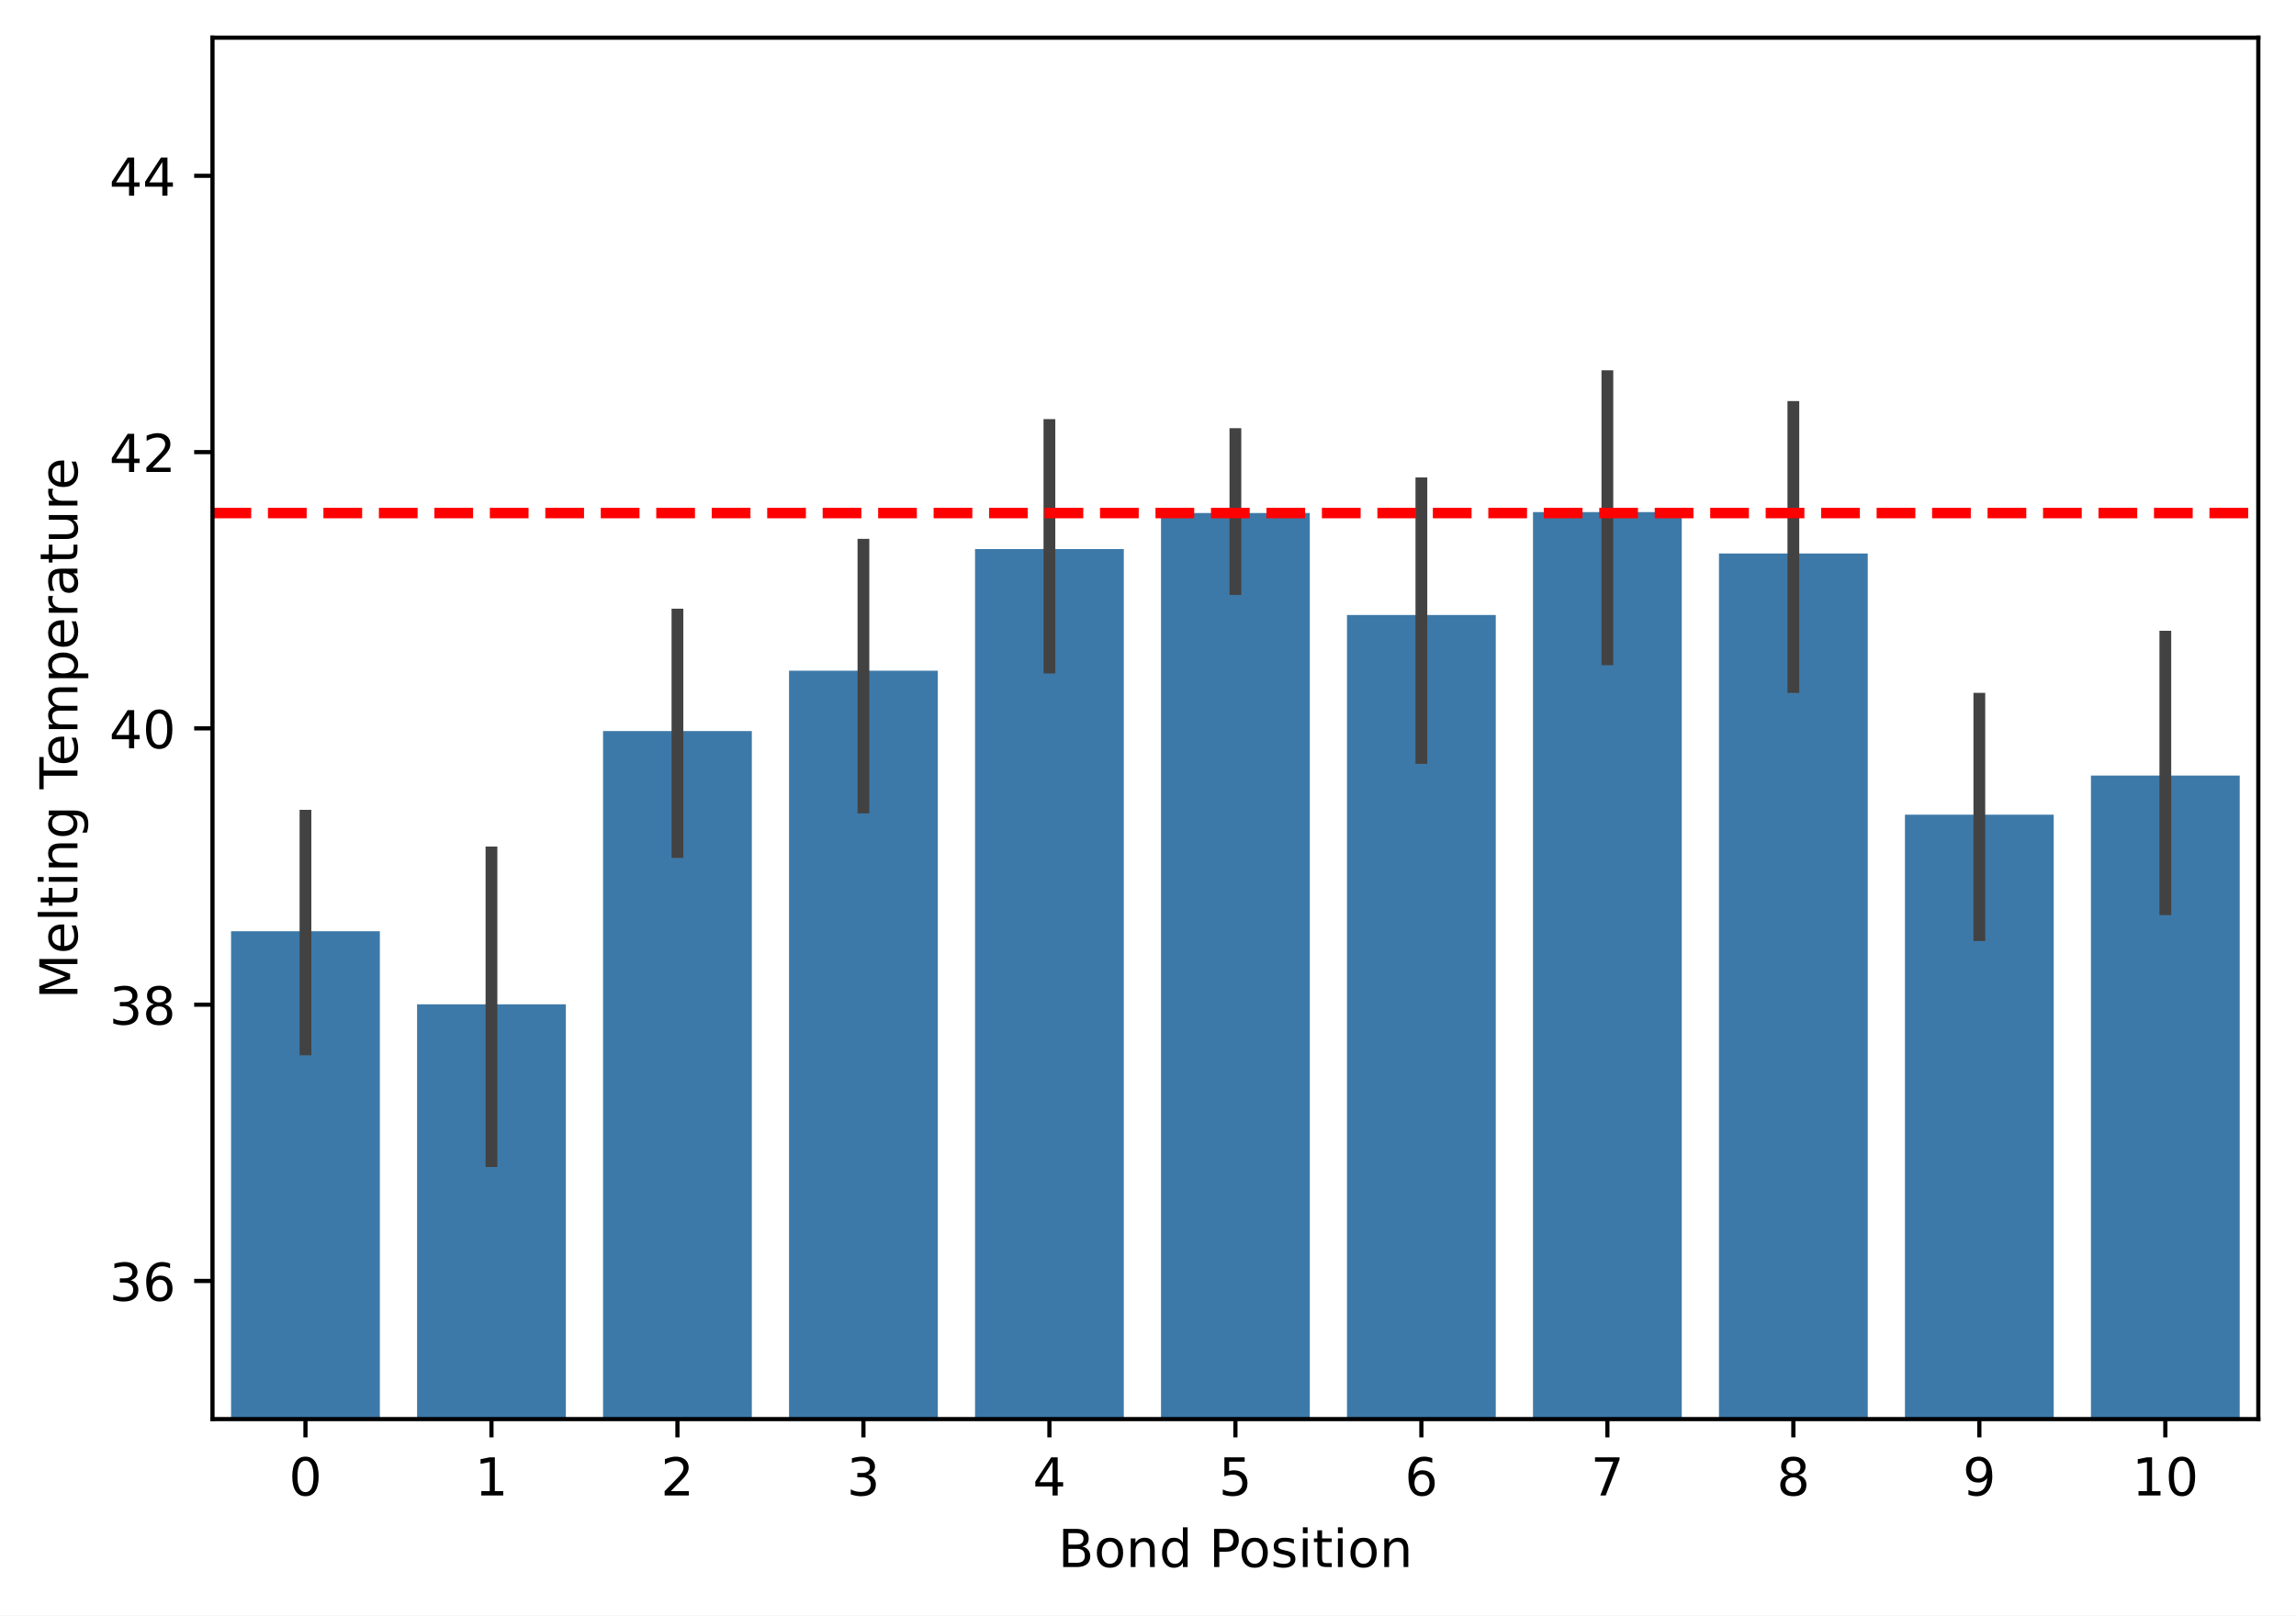
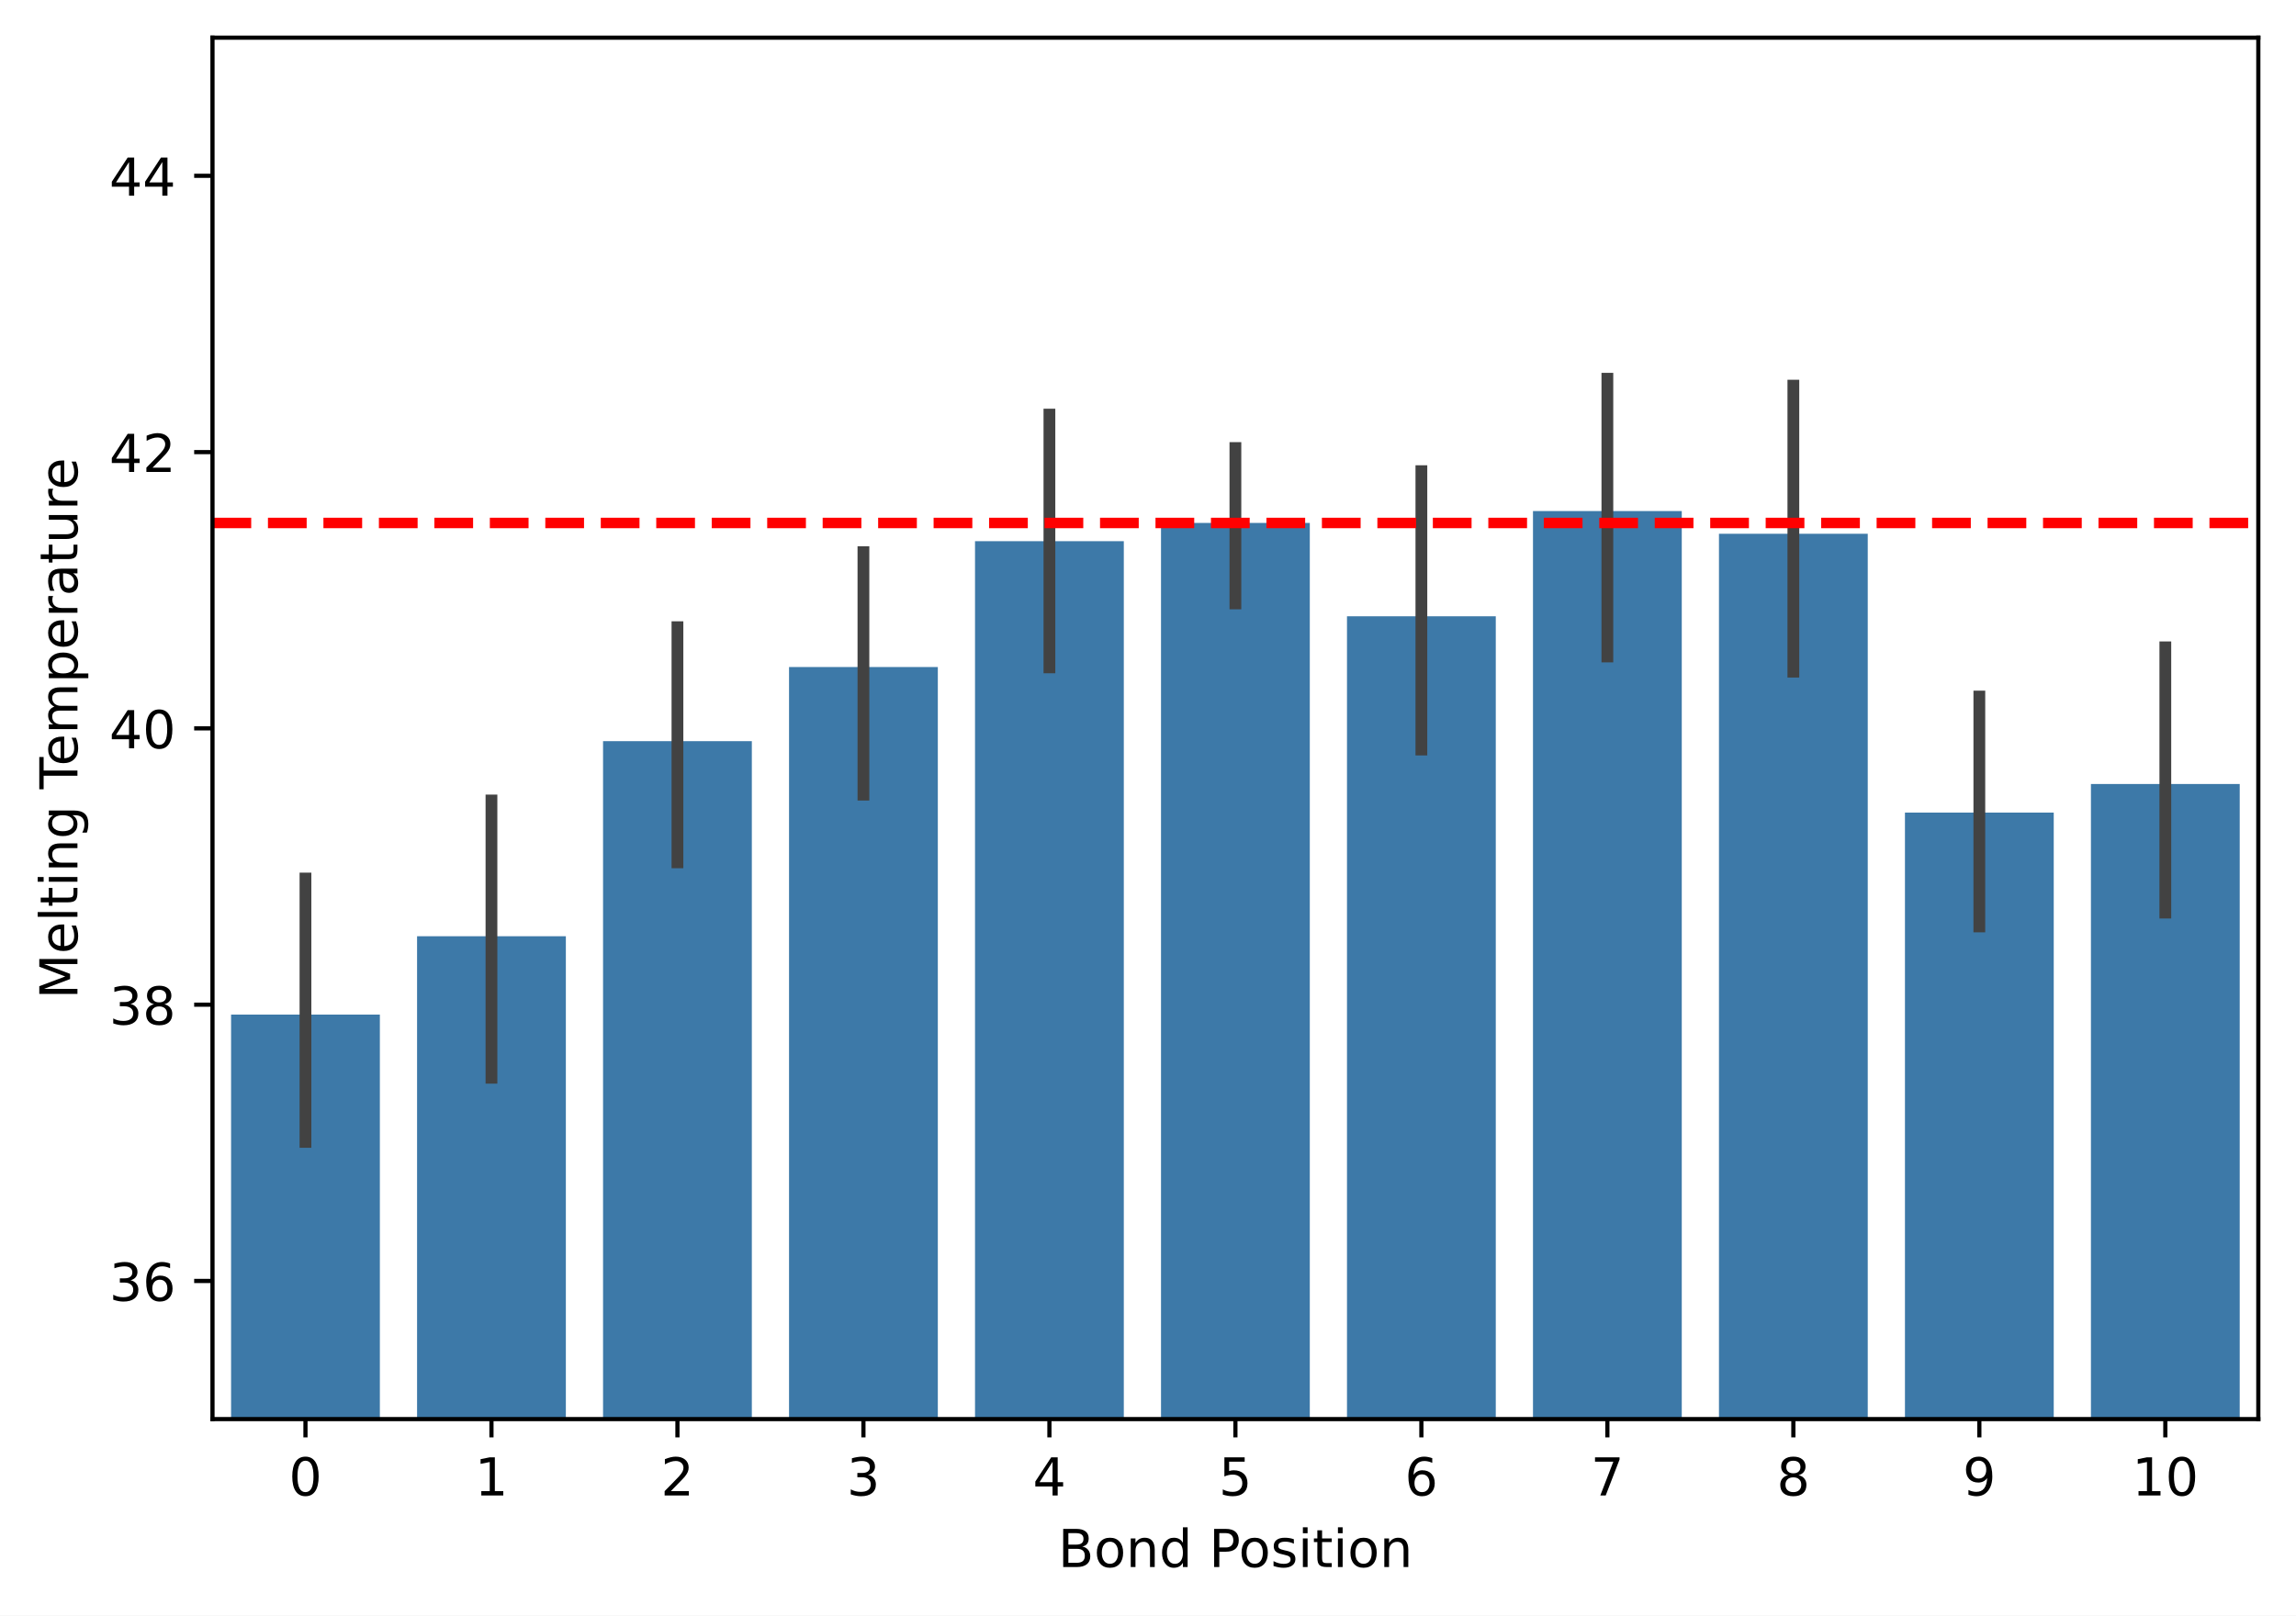
<svg xmlns="http://www.w3.org/2000/svg" xmlns:xlink="http://www.w3.org/1999/xlink" width="438.743pt" height="308.796pt" viewBox="0 0 438.743 308.796" version="1.1">
  <defs>
    <style type="text/css">*{stroke-linejoin: round; stroke-linecap: butt}</style>
  </defs>
  <g id="figure_1">
    <g id="patch_1">
      <path d="M 0 308.796  L 438.743 308.796  L 438.743 0  L 0 0  z " style="fill: #ffffff" />
    </g>
    <g id="axes_1">
      <g id="patch_2">
        <path d="M 40.603 271.24  L 431.543 271.24  L 431.543 7.2  L 40.603 7.2  z " style="fill: #ffffff" />
      </g>
      <g id="patch_3">
-         <path d="M 44.157 1195.38  L 72.589 1195.38  L 72.589 177.984  L 44.157 177.984  z " clip-path="url(#p9ae6c1c5bc)" style="fill: #3d79a8" />
+         <path d="M 44.157 1195.38  L 72.589 1195.38  L 72.589 193.925  L 44.157 193.925  z " clip-path="url(#paf0af26938)" style="fill: #3d79a8" />
      </g>
      <g id="patch_4">
-         <path d="M 79.697 1195.38  L 108.129 1195.38  L 108.129 191.961  L 79.697 191.961  z " clip-path="url(#p9ae6c1c5bc)" style="fill: #3d79a8" />
+         <path d="M 79.697 1195.38  L 108.129 1195.38  L 108.129 178.952  L 79.697 178.952  z " clip-path="url(#paf0af26938)" style="fill: #3d79a8" />
      </g>
      <g id="patch_5">
-         <path d="M 115.237 1195.38  L 143.669 1195.38  L 143.669 139.729  L 115.237 139.729  z " clip-path="url(#p9ae6c1c5bc)" style="fill: #3d79a8" />
+         <path d="M 115.237 1195.38  L 143.669 1195.38  L 143.669 141.667  L 115.237 141.667  z " clip-path="url(#paf0af26938)" style="fill: #3d79a8" />
      </g>
      <g id="patch_6">
-         <path d="M 150.777 1195.38  L 179.209 1195.38  L 179.209 128.194  L 150.777 128.194  z " clip-path="url(#p9ae6c1c5bc)" style="fill: #3d79a8" />
+         <path d="M 150.777 1195.38  L 179.209 1195.38  L 179.209 127.498  L 150.777 127.498  z " clip-path="url(#paf0af26938)" style="fill: #3d79a8" />
      </g>
      <g id="patch_7">
-         <path d="M 186.317 1195.38  L 214.749 1195.38  L 214.749 104.945  L 186.317 104.945  z " clip-path="url(#p9ae6c1c5bc)" style="fill: #3d79a8" />
+         <path d="M 186.317 1195.38  L 214.749 1195.38  L 214.749 103.433  L 186.317 103.433  z " clip-path="url(#paf0af26938)" style="fill: #3d79a8" />
      </g>
      <g id="patch_8">
-         <path d="M 221.857 1195.38  L 250.289 1195.38  L 250.289 98.061  L 221.857 98.061  z " clip-path="url(#p9ae6c1c5bc)" style="fill: #3d79a8" />
+         <path d="M 221.857 1195.38  L 250.289 1195.38  L 250.289 99.953  L 221.857 99.953  z " clip-path="url(#paf0af26938)" style="fill: #3d79a8" />
      </g>
      <g id="patch_9">
-         <path d="M 257.397 1195.38  L 285.829 1195.38  L 285.829 117.547  L 257.397 117.547  z " clip-path="url(#p9ae6c1c5bc)" style="fill: #3d79a8" />
+         <path d="M 257.397 1195.38  L 285.829 1195.38  L 285.829 117.795  L 257.397 117.795  z " clip-path="url(#paf0af26938)" style="fill: #3d79a8" />
      </g>
      <g id="patch_10">
-         <path d="M 292.937 1195.38  L 321.369 1195.38  L 321.369 97.877  L 292.937 97.877  z " clip-path="url(#p9ae6c1c5bc)" style="fill: #3d79a8" />
+         <path d="M 292.937 1195.38  L 321.369 1195.38  L 321.369 97.685  L 292.937 97.685  z " clip-path="url(#paf0af26938)" style="fill: #3d79a8" />
      </g>
      <g id="patch_11">
-         <path d="M 328.477 1195.38  L 356.909 1195.38  L 356.909 105.788  L 328.477 105.788  z " clip-path="url(#p9ae6c1c5bc)" style="fill: #3d79a8" />
+         <path d="M 328.477 1195.38  L 356.909 1195.38  L 356.909 102.022  L 328.477 102.022  z " clip-path="url(#paf0af26938)" style="fill: #3d79a8" />
      </g>
      <g id="patch_12">
-         <path d="M 364.017 1195.38  L 392.449 1195.38  L 392.449 155.708  L 364.017 155.708  z " clip-path="url(#p9ae6c1c5bc)" style="fill: #3d79a8" />
+         <path d="M 364.017 1195.38  L 392.449 1195.38  L 392.449 155.318  L 364.017 155.318  z " clip-path="url(#paf0af26938)" style="fill: #3d79a8" />
      </g>
      <g id="patch_13">
-         <path d="M 399.557 1195.38  L 427.989 1195.38  L 427.989 148.234  L 399.557 148.234  z " clip-path="url(#p9ae6c1c5bc)" style="fill: #3d79a8" />
+         <path d="M 399.557 1195.38  L 427.989 1195.38  L 427.989 149.853  L 399.557 149.853  z " clip-path="url(#paf0af26938)" style="fill: #3d79a8" />
      </g>
      <g id="matplotlib.axis_1">
        <g id="xtick_1">
          <g id="line2d_1">
            <defs>
-               <path id="mf69eb53c7a" d="M 0 0  L 0 3.5  " style="stroke: #000000; stroke-width: 0.8" />
+               <path id="mc42568f743" d="M 0 0  L 0 3.5  " style="stroke: #000000; stroke-width: 0.8" />
            </defs>
            <g>
-               <use xlink:href="#mf69eb53c7a" x="58.373" y="271.24" style="stroke: #000000; stroke-width: 0.8" />
+               <use xlink:href="#mc42568f743" x="58.373" y="271.24" style="stroke: #000000; stroke-width: 0.8" />
            </g>
          </g>
          <g id="text_1">
            <g transform="translate(55.19188 285.8384) scale(0.1 -0.1)">
              <defs>
                <path id="DejaVuSans-30" d="M 2034 4250  Q 1547 4250 1301 3770  Q 1056 3291 1056 2328  Q 1056 1369 1301 889  Q 1547 409 2034 409  Q 2525 409 2770 889  Q 3016 1369 3016 2328  Q 3016 3291 2770 3770  Q 2525 4250 2034 4250  z M 2034 4750  Q 2819 4750 3233 4129  Q 3647 3509 3647 2328  Q 3647 1150 3233 529  Q 2819 -91 2034 -91  Q 1250 -91 836 529  Q 422 1150 422 2328  Q 422 3509 836 4129  Q 1250 4750 2034 4750  z " transform="scale(0.015625)" />
              </defs>
              <use xlink:href="#DejaVuSans-30" />
            </g>
          </g>
        </g>
        <g id="xtick_2">
          <g id="line2d_2">
            <g>
-               <use xlink:href="#mf69eb53c7a" x="93.913" y="271.24" style="stroke: #000000; stroke-width: 0.8" />
+               <use xlink:href="#mc42568f743" x="93.913" y="271.24" style="stroke: #000000; stroke-width: 0.8" />
            </g>
          </g>
          <g id="text_2">
            <g transform="translate(90.73188 285.8384) scale(0.1 -0.1)">
              <defs>
                <path id="DejaVuSans-31" d="M 794 531  L 1825 531  L 1825 4091  L 703 3866  L 703 4441  L 1819 4666  L 2450 4666  L 2450 531  L 3481 531  L 3481 0  L 794 0  L 794 531  z " transform="scale(0.015625)" />
              </defs>
              <use xlink:href="#DejaVuSans-31" />
            </g>
          </g>
        </g>
        <g id="xtick_3">
          <g id="line2d_3">
            <g>
-               <use xlink:href="#mf69eb53c7a" x="129.453" y="271.24" style="stroke: #000000; stroke-width: 0.8" />
+               <use xlink:href="#mc42568f743" x="129.453" y="271.24" style="stroke: #000000; stroke-width: 0.8" />
            </g>
          </g>
          <g id="text_3">
            <g transform="translate(126.2719 285.8384) scale(0.1 -0.1)">
              <defs>
                <path id="DejaVuSans-32" d="M 1228 531  L 3431 531  L 3431 0  L 469 0  L 469 531  Q 828 903 1448 1529  Q 2069 2156 2228 2338  Q 2531 2678 2651 2914  Q 2772 3150 2772 3378  Q 2772 3750 2511 3984  Q 2250 4219 1831 4219  Q 1534 4219 1204 4116  Q 875 4013 500 3803  L 500 4441  Q 881 4594 1212 4672  Q 1544 4750 1819 4750  Q 2544 4750 2975 4387  Q 3406 4025 3406 3419  Q 3406 3131 3298 2873  Q 3191 2616 2906 2266  Q 2828 2175 2409 1742  Q 1991 1309 1228 531  z " transform="scale(0.015625)" />
              </defs>
              <use xlink:href="#DejaVuSans-32" />
            </g>
          </g>
        </g>
        <g id="xtick_4">
          <g id="line2d_4">
            <g>
-               <use xlink:href="#mf69eb53c7a" x="164.993" y="271.24" style="stroke: #000000; stroke-width: 0.8" />
+               <use xlink:href="#mc42568f743" x="164.993" y="271.24" style="stroke: #000000; stroke-width: 0.8" />
            </g>
          </g>
          <g id="text_4">
            <g transform="translate(161.8119 285.8384) scale(0.1 -0.1)">
              <defs>
                <path id="DejaVuSans-33" d="M 2597 2516  Q 3050 2419 3304 2112  Q 3559 1806 3559 1356  Q 3559 666 3084 287  Q 2609 -91 1734 -91  Q 1441 -91 1130 -33  Q 819 25 488 141  L 488 750  Q 750 597 1062 519  Q 1375 441 1716 441  Q 2309 441 2620 675  Q 2931 909 2931 1356  Q 2931 1769 2642 2001  Q 2353 2234 1838 2234  L 1294 2234  L 1294 2753  L 1863 2753  Q 2328 2753 2575 2939  Q 2822 3125 2822 3475  Q 2822 3834 2567 4026  Q 2313 4219 1838 4219  Q 1578 4219 1281 4162  Q 984 4106 628 3988  L 628 4550  Q 988 4650 1302 4700  Q 1616 4750 1894 4750  Q 2613 4750 3031 4423  Q 3450 4097 3450 3541  Q 3450 3153 3228 2886  Q 3006 2619 2597 2516  z " transform="scale(0.015625)" />
              </defs>
              <use xlink:href="#DejaVuSans-33" />
            </g>
          </g>
        </g>
        <g id="xtick_5">
          <g id="line2d_5">
            <g>
-               <use xlink:href="#mf69eb53c7a" x="200.533" y="271.24" style="stroke: #000000; stroke-width: 0.8" />
+               <use xlink:href="#mc42568f743" x="200.533" y="271.24" style="stroke: #000000; stroke-width: 0.8" />
            </g>
          </g>
          <g id="text_5">
            <g transform="translate(197.3519 285.8384) scale(0.1 -0.1)">
              <defs>
                <path id="DejaVuSans-34" d="M 2419 4116  L 825 1625  L 2419 1625  L 2419 4116  z M 2253 4666  L 3047 4666  L 3047 1625  L 3713 1625  L 3713 1100  L 3047 1100  L 3047 0  L 2419 0  L 2419 1100  L 313 1100  L 313 1709  L 2253 4666  z " transform="scale(0.015625)" />
              </defs>
              <use xlink:href="#DejaVuSans-34" />
            </g>
          </g>
        </g>
        <g id="xtick_6">
          <g id="line2d_6">
            <g>
-               <use xlink:href="#mf69eb53c7a" x="236.073" y="271.24" style="stroke: #000000; stroke-width: 0.8" />
+               <use xlink:href="#mc42568f743" x="236.073" y="271.24" style="stroke: #000000; stroke-width: 0.8" />
            </g>
          </g>
          <g id="text_6">
            <g transform="translate(232.8919 285.8384) scale(0.1 -0.1)">
              <defs>
                <path id="DejaVuSans-35" d="M 691 4666  L 3169 4666  L 3169 4134  L 1269 4134  L 1269 2991  Q 1406 3038 1543 3061  Q 1681 3084 1819 3084  Q 2600 3084 3056 2656  Q 3513 2228 3513 1497  Q 3513 744 3044 326  Q 2575 -91 1722 -91  Q 1428 -91 1123 -41  Q 819 9 494 109  L 494 744  Q 775 591 1075 516  Q 1375 441 1709 441  Q 2250 441 2565 725  Q 2881 1009 2881 1497  Q 2881 1984 2565 2268  Q 2250 2553 1709 2553  Q 1456 2553 1204 2497  Q 953 2441 691 2322  L 691 4666  z " transform="scale(0.015625)" />
              </defs>
              <use xlink:href="#DejaVuSans-35" />
            </g>
          </g>
        </g>
        <g id="xtick_7">
          <g id="line2d_7">
            <g>
-               <use xlink:href="#mf69eb53c7a" x="271.613" y="271.24" style="stroke: #000000; stroke-width: 0.8" />
+               <use xlink:href="#mc42568f743" x="271.613" y="271.24" style="stroke: #000000; stroke-width: 0.8" />
            </g>
          </g>
          <g id="text_7">
            <g transform="translate(268.4319 285.8384) scale(0.1 -0.1)">
              <defs>
                <path id="DejaVuSans-36" d="M 2113 2584  Q 1688 2584 1439 2293  Q 1191 2003 1191 1497  Q 1191 994 1439 701  Q 1688 409 2113 409  Q 2538 409 2786 701  Q 3034 994 3034 1497  Q 3034 2003 2786 2293  Q 2538 2584 2113 2584  z M 3366 4563  L 3366 3988  Q 3128 4100 2886 4159  Q 2644 4219 2406 4219  Q 1781 4219 1451 3797  Q 1122 3375 1075 2522  Q 1259 2794 1537 2939  Q 1816 3084 2150 3084  Q 2853 3084 3261 2657  Q 3669 2231 3669 1497  Q 3669 778 3244 343  Q 2819 -91 2113 -91  Q 1303 -91 875 529  Q 447 1150 447 2328  Q 447 3434 972 4092  Q 1497 4750 2381 4750  Q 2619 4750 2861 4703  Q 3103 4656 3366 4563  z " transform="scale(0.015625)" />
              </defs>
              <use xlink:href="#DejaVuSans-36" />
            </g>
          </g>
        </g>
        <g id="xtick_8">
          <g id="line2d_8">
            <g>
-               <use xlink:href="#mf69eb53c7a" x="307.153" y="271.24" style="stroke: #000000; stroke-width: 0.8" />
+               <use xlink:href="#mc42568f743" x="307.153" y="271.24" style="stroke: #000000; stroke-width: 0.8" />
            </g>
          </g>
          <g id="text_8">
            <g transform="translate(303.9719 285.8384) scale(0.1 -0.1)">
              <defs>
                <path id="DejaVuSans-37" d="M 525 4666  L 3525 4666  L 3525 4397  L 1831 0  L 1172 0  L 2766 4134  L 525 4134  L 525 4666  z " transform="scale(0.015625)" />
              </defs>
              <use xlink:href="#DejaVuSans-37" />
            </g>
          </g>
        </g>
        <g id="xtick_9">
          <g id="line2d_9">
            <g>
-               <use xlink:href="#mf69eb53c7a" x="342.693" y="271.24" style="stroke: #000000; stroke-width: 0.8" />
+               <use xlink:href="#mc42568f743" x="342.693" y="271.24" style="stroke: #000000; stroke-width: 0.8" />
            </g>
          </g>
          <g id="text_9">
            <g transform="translate(339.5119 285.8384) scale(0.1 -0.1)">
              <defs>
                <path id="DejaVuSans-38" d="M 2034 2216  Q 1584 2216 1326 1975  Q 1069 1734 1069 1313  Q 1069 891 1326 650  Q 1584 409 2034 409  Q 2484 409 2743 651  Q 3003 894 3003 1313  Q 3003 1734 2745 1975  Q 2488 2216 2034 2216  z M 1403 2484  Q 997 2584 770 2862  Q 544 3141 544 3541  Q 544 4100 942 4425  Q 1341 4750 2034 4750  Q 2731 4750 3128 4425  Q 3525 4100 3525 3541  Q 3525 3141 3298 2862  Q 3072 2584 2669 2484  Q 3125 2378 3379 2068  Q 3634 1759 3634 1313  Q 3634 634 3220 271  Q 2806 -91 2034 -91  Q 1263 -91 848 271  Q 434 634 434 1313  Q 434 1759 690 2068  Q 947 2378 1403 2484  z M 1172 3481  Q 1172 3119 1398 2916  Q 1625 2713 2034 2713  Q 2441 2713 2670 2916  Q 2900 3119 2900 3481  Q 2900 3844 2670 4047  Q 2441 4250 2034 4250  Q 1625 4250 1398 4047  Q 1172 3844 1172 3481  z " transform="scale(0.015625)" />
              </defs>
              <use xlink:href="#DejaVuSans-38" />
            </g>
          </g>
        </g>
        <g id="xtick_10">
          <g id="line2d_10">
            <g>
-               <use xlink:href="#mf69eb53c7a" x="378.233" y="271.24" style="stroke: #000000; stroke-width: 0.8" />
+               <use xlink:href="#mc42568f743" x="378.233" y="271.24" style="stroke: #000000; stroke-width: 0.8" />
            </g>
          </g>
          <g id="text_10">
            <g transform="translate(375.0519 285.8384) scale(0.1 -0.1)">
              <defs>
                <path id="DejaVuSans-39" d="M 703 97  L 703 672  Q 941 559 1184 500  Q 1428 441 1663 441  Q 2288 441 2617 861  Q 2947 1281 2994 2138  Q 2813 1869 2534 1725  Q 2256 1581 1919 1581  Q 1219 1581 811 2004  Q 403 2428 403 3163  Q 403 3881 828 4315  Q 1253 4750 1959 4750  Q 2769 4750 3195 4129  Q 3622 3509 3622 2328  Q 3622 1225 3098 567  Q 2575 -91 1691 -91  Q 1453 -91 1209 -44  Q 966 3 703 97  z M 1959 2075  Q 2384 2075 2632 2365  Q 2881 2656 2881 3163  Q 2881 3666 2632 3958  Q 2384 4250 1959 4250  Q 1534 4250 1286 3958  Q 1038 3666 1038 3163  Q 1038 2656 1286 2365  Q 1534 2075 1959 2075  z " transform="scale(0.015625)" />
              </defs>
              <use xlink:href="#DejaVuSans-39" />
            </g>
          </g>
        </g>
        <g id="xtick_11">
          <g id="line2d_11">
            <g>
-               <use xlink:href="#mf69eb53c7a" x="413.773" y="271.24" style="stroke: #000000; stroke-width: 0.8" />
+               <use xlink:href="#mc42568f743" x="413.773" y="271.24" style="stroke: #000000; stroke-width: 0.8" />
            </g>
          </g>
          <g id="text_11">
            <g transform="translate(407.4106 285.8384) scale(0.1 -0.1)">
              <use xlink:href="#DejaVuSans-31" />
              <use xlink:href="#DejaVuSans-30" transform="translate(63.62305 0)" />
            </g>
          </g>
        </g>
        <g id="text_12">
          <g transform="translate(202.1872 299.5166) scale(0.1 -0.1)">
            <defs>
              <path id="DejaVuSans-42" d="M 1259 2228  L 1259 519  L 2272 519  Q 2781 519 3026 730  Q 3272 941 3272 1375  Q 3272 1813 3026 2020  Q 2781 2228 2272 2228  L 1259 2228  z M 1259 4147  L 1259 2741  L 2194 2741  Q 2656 2741 2882 2914  Q 3109 3088 3109 3444  Q 3109 3797 2882 3972  Q 2656 4147 2194 4147  L 1259 4147  z M 628 4666  L 2241 4666  Q 2963 4666 3353 4366  Q 3744 4066 3744 3513  Q 3744 3084 3544 2831  Q 3344 2578 2956 2516  Q 3422 2416 3680 2098  Q 3938 1781 3938 1306  Q 3938 681 3513 340  Q 3088 0 2303 0  L 628 0  L 628 4666  z " transform="scale(0.015625)" />
              <path id="DejaVuSans-6f" d="M 1959 3097  Q 1497 3097 1228 2736  Q 959 2375 959 1747  Q 959 1119 1226 758  Q 1494 397 1959 397  Q 2419 397 2687 759  Q 2956 1122 2956 1747  Q 2956 2369 2687 2733  Q 2419 3097 1959 3097  z M 1959 3584  Q 2709 3584 3137 3096  Q 3566 2609 3566 1747  Q 3566 888 3137 398  Q 2709 -91 1959 -91  Q 1206 -91 779 398  Q 353 888 353 1747  Q 353 2609 779 3096  Q 1206 3584 1959 3584  z " transform="scale(0.015625)" />
              <path id="DejaVuSans-6e" d="M 3513 2113  L 3513 0  L 2938 0  L 2938 2094  Q 2938 2591 2744 2837  Q 2550 3084 2163 3084  Q 1697 3084 1428 2787  Q 1159 2491 1159 1978  L 1159 0  L 581 0  L 581 3500  L 1159 3500  L 1159 2956  Q 1366 3272 1645 3428  Q 1925 3584 2291 3584  Q 2894 3584 3203 3211  Q 3513 2838 3513 2113  z " transform="scale(0.015625)" />
              <path id="DejaVuSans-64" d="M 2906 2969  L 2906 4863  L 3481 4863  L 3481 0  L 2906 0  L 2906 525  Q 2725 213 2448 61  Q 2172 -91 1784 -91  Q 1150 -91 751 415  Q 353 922 353 1747  Q 353 2572 751 3078  Q 1150 3584 1784 3584  Q 2172 3584 2448 3432  Q 2725 3281 2906 2969  z M 947 1747  Q 947 1113 1208 752  Q 1469 391 1925 391  Q 2381 391 2643 752  Q 2906 1113 2906 1747  Q 2906 2381 2643 2742  Q 2381 3103 1925 3103  Q 1469 3103 1208 2742  Q 947 2381 947 1747  z " transform="scale(0.015625)" />
              <path id="DejaVuSans-20" transform="scale(0.015625)" />
              <path id="DejaVuSans-50" d="M 1259 4147  L 1259 2394  L 2053 2394  Q 2494 2394 2734 2622  Q 2975 2850 2975 3272  Q 2975 3691 2734 3919  Q 2494 4147 2053 4147  L 1259 4147  z M 628 4666  L 2053 4666  Q 2838 4666 3239 4311  Q 3641 3956 3641 3272  Q 3641 2581 3239 2228  Q 2838 1875 2053 1875  L 1259 1875  L 1259 0  L 628 0  L 628 4666  z " transform="scale(0.015625)" />
              <path id="DejaVuSans-73" d="M 2834 3397  L 2834 2853  Q 2591 2978 2328 3040  Q 2066 3103 1784 3103  Q 1356 3103 1142 2972  Q 928 2841 928 2578  Q 928 2378 1081 2264  Q 1234 2150 1697 2047  L 1894 2003  Q 2506 1872 2764 1633  Q 3022 1394 3022 966  Q 3022 478 2636 193  Q 2250 -91 1575 -91  Q 1294 -91 989 -36  Q 684 19 347 128  L 347 722  Q 666 556 975 473  Q 1284 391 1588 391  Q 1994 391 2212 530  Q 2431 669 2431 922  Q 2431 1156 2273 1281  Q 2116 1406 1581 1522  L 1381 1569  Q 847 1681 609 1914  Q 372 2147 372 2553  Q 372 3047 722 3315  Q 1072 3584 1716 3584  Q 2034 3584 2315 3537  Q 2597 3491 2834 3397  z " transform="scale(0.015625)" />
              <path id="DejaVuSans-69" d="M 603 3500  L 1178 3500  L 1178 0  L 603 0  L 603 3500  z M 603 4863  L 1178 4863  L 1178 4134  L 603 4134  L 603 4863  z " transform="scale(0.015625)" />
              <path id="DejaVuSans-74" d="M 1172 4494  L 1172 3500  L 2356 3500  L 2356 3053  L 1172 3053  L 1172 1153  Q 1172 725 1289 603  Q 1406 481 1766 481  L 2356 481  L 2356 0  L 1766 0  Q 1100 0 847 248  Q 594 497 594 1153  L 594 3053  L 172 3053  L 172 3500  L 594 3500  L 594 4494  L 1172 4494  z " transform="scale(0.015625)" />
            </defs>
            <use xlink:href="#DejaVuSans-42" />
            <use xlink:href="#DejaVuSans-6f" transform="translate(68.60352 0)" />
            <use xlink:href="#DejaVuSans-6e" transform="translate(129.7852 0)" />
            <use xlink:href="#DejaVuSans-64" transform="translate(193.1641 0)" />
            <use xlink:href="#DejaVuSans-20" transform="translate(256.6406 0)" />
            <use xlink:href="#DejaVuSans-50" transform="translate(288.4277 0)" />
            <use xlink:href="#DejaVuSans-6f" transform="translate(345.1055 0)" />
            <use xlink:href="#DejaVuSans-73" transform="translate(406.2871 0)" />
            <use xlink:href="#DejaVuSans-69" transform="translate(458.3867 0)" />
            <use xlink:href="#DejaVuSans-74" transform="translate(486.1699 0)" />
            <use xlink:href="#DejaVuSans-69" transform="translate(525.3789 0)" />
            <use xlink:href="#DejaVuSans-6f" transform="translate(553.1621 0)" />
            <use xlink:href="#DejaVuSans-6e" transform="translate(614.3438 0)" />
          </g>
        </g>
      </g>
      <g id="matplotlib.axis_2">
        <g id="ytick_1">
          <g id="line2d_12">
            <defs>
-               <path id="m2eb025df30" d="M 0 0  L -3.5 0  " style="stroke: #000000; stroke-width: 0.8" />
+               <path id="m1fe2422f28" d="M 0 0  L -3.5 0  " style="stroke: #000000; stroke-width: 0.8" />
            </defs>
            <g>
-               <use xlink:href="#m2eb025df30" x="40.603" y="244.836" style="stroke: #000000; stroke-width: 0.8" />
+               <use xlink:href="#m1fe2422f28" x="40.603" y="244.836" style="stroke: #000000; stroke-width: 0.8" />
            </g>
          </g>
          <g id="text_13">
            <g transform="translate(20.87813 248.6352) scale(0.1 -0.1)">
              <use xlink:href="#DejaVuSans-33" />
              <use xlink:href="#DejaVuSans-36" transform="translate(63.62305 0)" />
            </g>
          </g>
        </g>
        <g id="ytick_2">
          <g id="line2d_13">
            <g>
-               <use xlink:href="#m2eb025df30" x="40.603" y="192.028" style="stroke: #000000; stroke-width: 0.8" />
+               <use xlink:href="#m1fe2422f28" x="40.603" y="192.028" style="stroke: #000000; stroke-width: 0.8" />
            </g>
          </g>
          <g id="text_14">
            <g transform="translate(20.87813 195.8272) scale(0.1 -0.1)">
              <use xlink:href="#DejaVuSans-33" />
              <use xlink:href="#DejaVuSans-38" transform="translate(63.62305 0)" />
            </g>
          </g>
        </g>
        <g id="ytick_3">
          <g id="line2d_14">
            <g>
-               <use xlink:href="#m2eb025df30" x="40.603" y="139.22" style="stroke: #000000; stroke-width: 0.8" />
+               <use xlink:href="#m1fe2422f28" x="40.603" y="139.22" style="stroke: #000000; stroke-width: 0.8" />
            </g>
          </g>
          <g id="text_15">
            <g transform="translate(20.87813 143.0192) scale(0.1 -0.1)">
              <use xlink:href="#DejaVuSans-34" />
              <use xlink:href="#DejaVuSans-30" transform="translate(63.62305 0)" />
            </g>
          </g>
        </g>
        <g id="ytick_4">
          <g id="line2d_15">
            <g>
-               <use xlink:href="#m2eb025df30" x="40.603" y="86.412" style="stroke: #000000; stroke-width: 0.8" />
+               <use xlink:href="#m1fe2422f28" x="40.603" y="86.412" style="stroke: #000000; stroke-width: 0.8" />
            </g>
          </g>
          <g id="text_16">
            <g transform="translate(20.87813 90.21122) scale(0.1 -0.1)">
              <use xlink:href="#DejaVuSans-34" />
              <use xlink:href="#DejaVuSans-32" transform="translate(63.62305 0)" />
            </g>
          </g>
        </g>
        <g id="ytick_5">
          <g id="line2d_16">
            <g>
-               <use xlink:href="#m2eb025df30" x="40.603" y="33.604" style="stroke: #000000; stroke-width: 0.8" />
+               <use xlink:href="#m1fe2422f28" x="40.603" y="33.604" style="stroke: #000000; stroke-width: 0.8" />
            </g>
          </g>
          <g id="text_17">
            <g transform="translate(20.87813 37.40322) scale(0.1 -0.1)">
              <use xlink:href="#DejaVuSans-34" />
              <use xlink:href="#DejaVuSans-34" transform="translate(63.62305 0)" />
            </g>
          </g>
        </g>
        <g id="text_18">
          <g transform="translate(14.79844 190.9505) rotate(-90) scale(0.1 -0.1)">
            <defs>
              <path id="DejaVuSans-4d" d="M 628 4666  L 1569 4666  L 2759 1491  L 3956 4666  L 4897 4666  L 4897 0  L 4281 0  L 4281 4097  L 3078 897  L 2444 897  L 1241 4097  L 1241 0  L 628 0  L 628 4666  z " transform="scale(0.015625)" />
              <path id="DejaVuSans-65" d="M 3597 1894  L 3597 1613  L 953 1613  Q 991 1019 1311 708  Q 1631 397 2203 397  Q 2534 397 2845 478  Q 3156 559 3463 722  L 3463 178  Q 3153 47 2828 -22  Q 2503 -91 2169 -91  Q 1331 -91 842 396  Q 353 884 353 1716  Q 353 2575 817 3079  Q 1281 3584 2069 3584  Q 2775 3584 3186 3129  Q 3597 2675 3597 1894  z M 3022 2063  Q 3016 2534 2758 2815  Q 2500 3097 2075 3097  Q 1594 3097 1305 2825  Q 1016 2553 972 2059  L 3022 2063  z " transform="scale(0.015625)" />
              <path id="DejaVuSans-6c" d="M 603 4863  L 1178 4863  L 1178 0  L 603 0  L 603 4863  z " transform="scale(0.015625)" />
              <path id="DejaVuSans-67" d="M 2906 1791  Q 2906 2416 2648 2759  Q 2391 3103 1925 3103  Q 1463 3103 1205 2759  Q 947 2416 947 1791  Q 947 1169 1205 825  Q 1463 481 1925 481  Q 2391 481 2648 825  Q 2906 1169 2906 1791  z M 3481 434  Q 3481 -459 3084 -895  Q 2688 -1331 1869 -1331  Q 1566 -1331 1297 -1286  Q 1028 -1241 775 -1147  L 775 -588  Q 1028 -725 1275 -790  Q 1522 -856 1778 -856  Q 2344 -856 2625 -561  Q 2906 -266 2906 331  L 2906 616  Q 2728 306 2450 153  Q 2172 0 1784 0  Q 1141 0 747 490  Q 353 981 353 1791  Q 353 2603 747 3093  Q 1141 3584 1784 3584  Q 2172 3584 2450 3431  Q 2728 3278 2906 2969  L 2906 3500  L 3481 3500  L 3481 434  z " transform="scale(0.015625)" />
              <path id="DejaVuSans-54" d="M -19 4666  L 3928 4666  L 3928 4134  L 2272 4134  L 2272 0  L 1638 0  L 1638 4134  L -19 4134  L -19 4666  z " transform="scale(0.015625)" />
              <path id="DejaVuSans-6d" d="M 3328 2828  Q 3544 3216 3844 3400  Q 4144 3584 4550 3584  Q 5097 3584 5394 3201  Q 5691 2819 5691 2113  L 5691 0  L 5113 0  L 5113 2094  Q 5113 2597 4934 2840  Q 4756 3084 4391 3084  Q 3944 3084 3684 2787  Q 3425 2491 3425 1978  L 3425 0  L 2847 0  L 2847 2094  Q 2847 2600 2669 2842  Q 2491 3084 2119 3084  Q 1678 3084 1418 2786  Q 1159 2488 1159 1978  L 1159 0  L 581 0  L 581 3500  L 1159 3500  L 1159 2956  Q 1356 3278 1631 3431  Q 1906 3584 2284 3584  Q 2666 3584 2933 3390  Q 3200 3197 3328 2828  z " transform="scale(0.015625)" />
              <path id="DejaVuSans-70" d="M 1159 525  L 1159 -1331  L 581 -1331  L 581 3500  L 1159 3500  L 1159 2969  Q 1341 3281 1617 3432  Q 1894 3584 2278 3584  Q 2916 3584 3314 3078  Q 3713 2572 3713 1747  Q 3713 922 3314 415  Q 2916 -91 2278 -91  Q 1894 -91 1617 61  Q 1341 213 1159 525  z M 3116 1747  Q 3116 2381 2855 2742  Q 2594 3103 2138 3103  Q 1681 3103 1420 2742  Q 1159 2381 1159 1747  Q 1159 1113 1420 752  Q 1681 391 2138 391  Q 2594 391 2855 752  Q 3116 1113 3116 1747  z " transform="scale(0.015625)" />
              <path id="DejaVuSans-72" d="M 2631 2963  Q 2534 3019 2420 3045  Q 2306 3072 2169 3072  Q 1681 3072 1420 2755  Q 1159 2438 1159 1844  L 1159 0  L 581 0  L 581 3500  L 1159 3500  L 1159 2956  Q 1341 3275 1631 3429  Q 1922 3584 2338 3584  Q 2397 3584 2469 3576  Q 2541 3569 2628 3553  L 2631 2963  z " transform="scale(0.015625)" />
              <path id="DejaVuSans-61" d="M 2194 1759  Q 1497 1759 1228 1600  Q 959 1441 959 1056  Q 959 750 1161 570  Q 1363 391 1709 391  Q 2188 391 2477 730  Q 2766 1069 2766 1631  L 2766 1759  L 2194 1759  z M 3341 1997  L 3341 0  L 2766 0  L 2766 531  Q 2569 213 2275 61  Q 1981 -91 1556 -91  Q 1019 -91 701 211  Q 384 513 384 1019  Q 384 1609 779 1909  Q 1175 2209 1959 2209  L 2766 2209  L 2766 2266  Q 2766 2663 2505 2880  Q 2244 3097 1772 3097  Q 1472 3097 1187 3025  Q 903 2953 641 2809  L 641 3341  Q 956 3463 1253 3523  Q 1550 3584 1831 3584  Q 2591 3584 2966 3190  Q 3341 2797 3341 1997  z " transform="scale(0.015625)" />
              <path id="DejaVuSans-75" d="M 544 1381  L 544 3500  L 1119 3500  L 1119 1403  Q 1119 906 1312 657  Q 1506 409 1894 409  Q 2359 409 2629 706  Q 2900 1003 2900 1516  L 2900 3500  L 3475 3500  L 3475 0  L 2900 0  L 2900 538  Q 2691 219 2414 64  Q 2138 -91 1772 -91  Q 1169 -91 856 284  Q 544 659 544 1381  z M 1991 3584  L 1991 3584  z " transform="scale(0.015625)" />
            </defs>
            <use xlink:href="#DejaVuSans-4d" />
            <use xlink:href="#DejaVuSans-65" transform="translate(86.2793 0)" />
            <use xlink:href="#DejaVuSans-6c" transform="translate(147.8027 0)" />
            <use xlink:href="#DejaVuSans-74" transform="translate(175.5859 0)" />
            <use xlink:href="#DejaVuSans-69" transform="translate(214.7949 0)" />
            <use xlink:href="#DejaVuSans-6e" transform="translate(242.5781 0)" />
            <use xlink:href="#DejaVuSans-67" transform="translate(305.957 0)" />
            <use xlink:href="#DejaVuSans-20" transform="translate(369.4336 0)" />
            <use xlink:href="#DejaVuSans-54" transform="translate(401.2207 0)" />
            <use xlink:href="#DejaVuSans-65" transform="translate(445.3047 0)" />
            <use xlink:href="#DejaVuSans-6d" transform="translate(506.8281 0)" />
            <use xlink:href="#DejaVuSans-70" transform="translate(604.2402 0)" />
            <use xlink:href="#DejaVuSans-65" transform="translate(667.7168 0)" />
            <use xlink:href="#DejaVuSans-72" transform="translate(729.2402 0)" />
            <use xlink:href="#DejaVuSans-61" transform="translate(770.3535 0)" />
            <use xlink:href="#DejaVuSans-74" transform="translate(831.6328 0)" />
            <use xlink:href="#DejaVuSans-75" transform="translate(870.8418 0)" />
            <use xlink:href="#DejaVuSans-72" transform="translate(934.2207 0)" />
            <use xlink:href="#DejaVuSans-65" transform="translate(973.084 0)" />
          </g>
        </g>
      </g>
      <g id="line2d_17">
-         <path d="M 58.373 200.582  L 58.373 155.909  " clip-path="url(#p9ae6c1c5bc)" style="fill: none; stroke: #424242; stroke-width: 2.25; stroke-linecap: square" />
+         <path d="M 58.373 218.254  L 58.373 167.916  " clip-path="url(#paf0af26938)" style="fill: none; stroke: #424242; stroke-width: 2.25; stroke-linecap: square" />
      </g>
      <g id="line2d_18">
-         <path d="M 93.913 221.937  L 93.913 162.931  " clip-path="url(#p9ae6c1c5bc)" style="fill: none; stroke: #424242; stroke-width: 2.25; stroke-linecap: square" />
+         <path d="M 93.913 206.001  L 93.913 152.996  " clip-path="url(#paf0af26938)" style="fill: none; stroke: #424242; stroke-width: 2.25; stroke-linecap: square" />
      </g>
      <g id="line2d_19">
-         <path d="M 129.453 162.85  L 129.453 117.467  " clip-path="url(#p9ae6c1c5bc)" style="fill: none; stroke: #424242; stroke-width: 2.25; stroke-linecap: square" />
+         <path d="M 129.453 164.822  L 129.453 119.875  " clip-path="url(#paf0af26938)" style="fill: none; stroke: #424242; stroke-width: 2.25; stroke-linecap: square" />
      </g>
      <g id="line2d_20">
-         <path d="M 164.993 154.337  L 164.993 104.115  " clip-path="url(#p9ae6c1c5bc)" style="fill: none; stroke: #424242; stroke-width: 2.25; stroke-linecap: square" />
+         <path d="M 164.993 151.882  L 164.993 105.533  " clip-path="url(#paf0af26938)" style="fill: none; stroke: #424242; stroke-width: 2.25; stroke-linecap: square" />
      </g>
      <g id="line2d_21">
-         <path d="M 200.533 127.598  L 200.533 81.236  " clip-path="url(#p9ae6c1c5bc)" style="fill: none; stroke: #424242; stroke-width: 2.25; stroke-linecap: square" />
+         <path d="M 200.533 127.556  L 200.533 79.242  " clip-path="url(#paf0af26938)" style="fill: none; stroke: #424242; stroke-width: 2.25; stroke-linecap: square" />
      </g>
      <g id="line2d_22">
-         <path d="M 236.073 112.581  L 236.073 82.966  " clip-path="url(#p9ae6c1c5bc)" style="fill: none; stroke: #424242; stroke-width: 2.25; stroke-linecap: square" />
+         <path d="M 236.073 115.337  L 236.073 85.627  " clip-path="url(#paf0af26938)" style="fill: none; stroke: #424242; stroke-width: 2.25; stroke-linecap: square" />
      </g>
      <g id="line2d_23">
-         <path d="M 271.613 144.88  L 271.613 92.379  " clip-path="url(#p9ae6c1c5bc)" style="fill: none; stroke: #424242; stroke-width: 2.25; stroke-linecap: square" />
+         <path d="M 271.613 143.263  L 271.613 90.053  " clip-path="url(#paf0af26938)" style="fill: none; stroke: #424242; stroke-width: 2.25; stroke-linecap: square" />
      </g>
      <g id="line2d_24">
-         <path d="M 307.153 126.013  L 307.153 71.9  " clip-path="url(#p9ae6c1c5bc)" style="fill: none; stroke: #424242; stroke-width: 2.25; stroke-linecap: square" />
+         <path d="M 307.153 125.48  L 307.153 72.389  " clip-path="url(#paf0af26938)" style="fill: none; stroke: #424242; stroke-width: 2.25; stroke-linecap: square" />
      </g>
      <g id="line2d_25">
-         <path d="M 342.693 131.312  L 342.693 77.78  " clip-path="url(#p9ae6c1c5bc)" style="fill: none; stroke: #424242; stroke-width: 2.25; stroke-linecap: square" />
+         <path d="M 342.693 128.378  L 342.693 73.714  " clip-path="url(#paf0af26938)" style="fill: none; stroke: #424242; stroke-width: 2.25; stroke-linecap: square" />
      </g>
      <g id="line2d_26">
-         <path d="M 378.233 178.741  L 378.233 133.55  " clip-path="url(#p9ae6c1c5bc)" style="fill: none; stroke: #424242; stroke-width: 2.25; stroke-linecap: square" />
+         <path d="M 378.233 177.08  L 378.233 133.131  " clip-path="url(#paf0af26938)" style="fill: none; stroke: #424242; stroke-width: 2.25; stroke-linecap: square" />
      </g>
      <g id="line2d_27">
-         <path d="M 413.773 173.784  L 413.773 121.688  " clip-path="url(#p9ae6c1c5bc)" style="fill: none; stroke: #424242; stroke-width: 2.25; stroke-linecap: square" />
+         <path d="M 413.773 174.436  L 413.773 123.726  " clip-path="url(#paf0af26938)" style="fill: none; stroke: #424242; stroke-width: 2.25; stroke-linecap: square" />
      </g>
      <g id="line2d_28">
-         <path d="M 40.603 98.061  L 431.543 98.061  " clip-path="url(#p9ae6c1c5bc)" style="fill: none; stroke-dasharray: 7.4,3.2; stroke-dashoffset: 0; stroke: #ff0000; stroke-width: 2" />
+         <path d="M 40.603 99.953  L 431.543 99.953  " clip-path="url(#paf0af26938)" style="fill: none; stroke-dasharray: 7.4,3.2; stroke-dashoffset: 0; stroke: #ff0000; stroke-width: 2" />
      </g>
      <g id="patch_14">
        <path d="M 40.603 271.24  L 40.603 7.2  " style="fill: none; stroke: #000000; stroke-width: 0.8; stroke-linejoin: miter; stroke-linecap: square" />
      </g>
      <g id="patch_15">
        <path d="M 431.543 271.24  L 431.543 7.2  " style="fill: none; stroke: #000000; stroke-width: 0.8; stroke-linejoin: miter; stroke-linecap: square" />
      </g>
      <g id="patch_16">
        <path d="M 40.603 271.24  L 431.543 271.24  " style="fill: none; stroke: #000000; stroke-width: 0.8; stroke-linejoin: miter; stroke-linecap: square" />
      </g>
      <g id="patch_17">
        <path d="M 40.603 7.2  L 431.543 7.2  " style="fill: none; stroke: #000000; stroke-width: 0.8; stroke-linejoin: miter; stroke-linecap: square" />
      </g>
    </g>
  </g>
  <defs>
-     <clipPath id="p9ae6c1c5bc">
+     <clipPath id="paf0af26938">
      <rect x="40.603" y="7.2" width="390.94" height="264.04" />
    </clipPath>
  </defs>
</svg>
